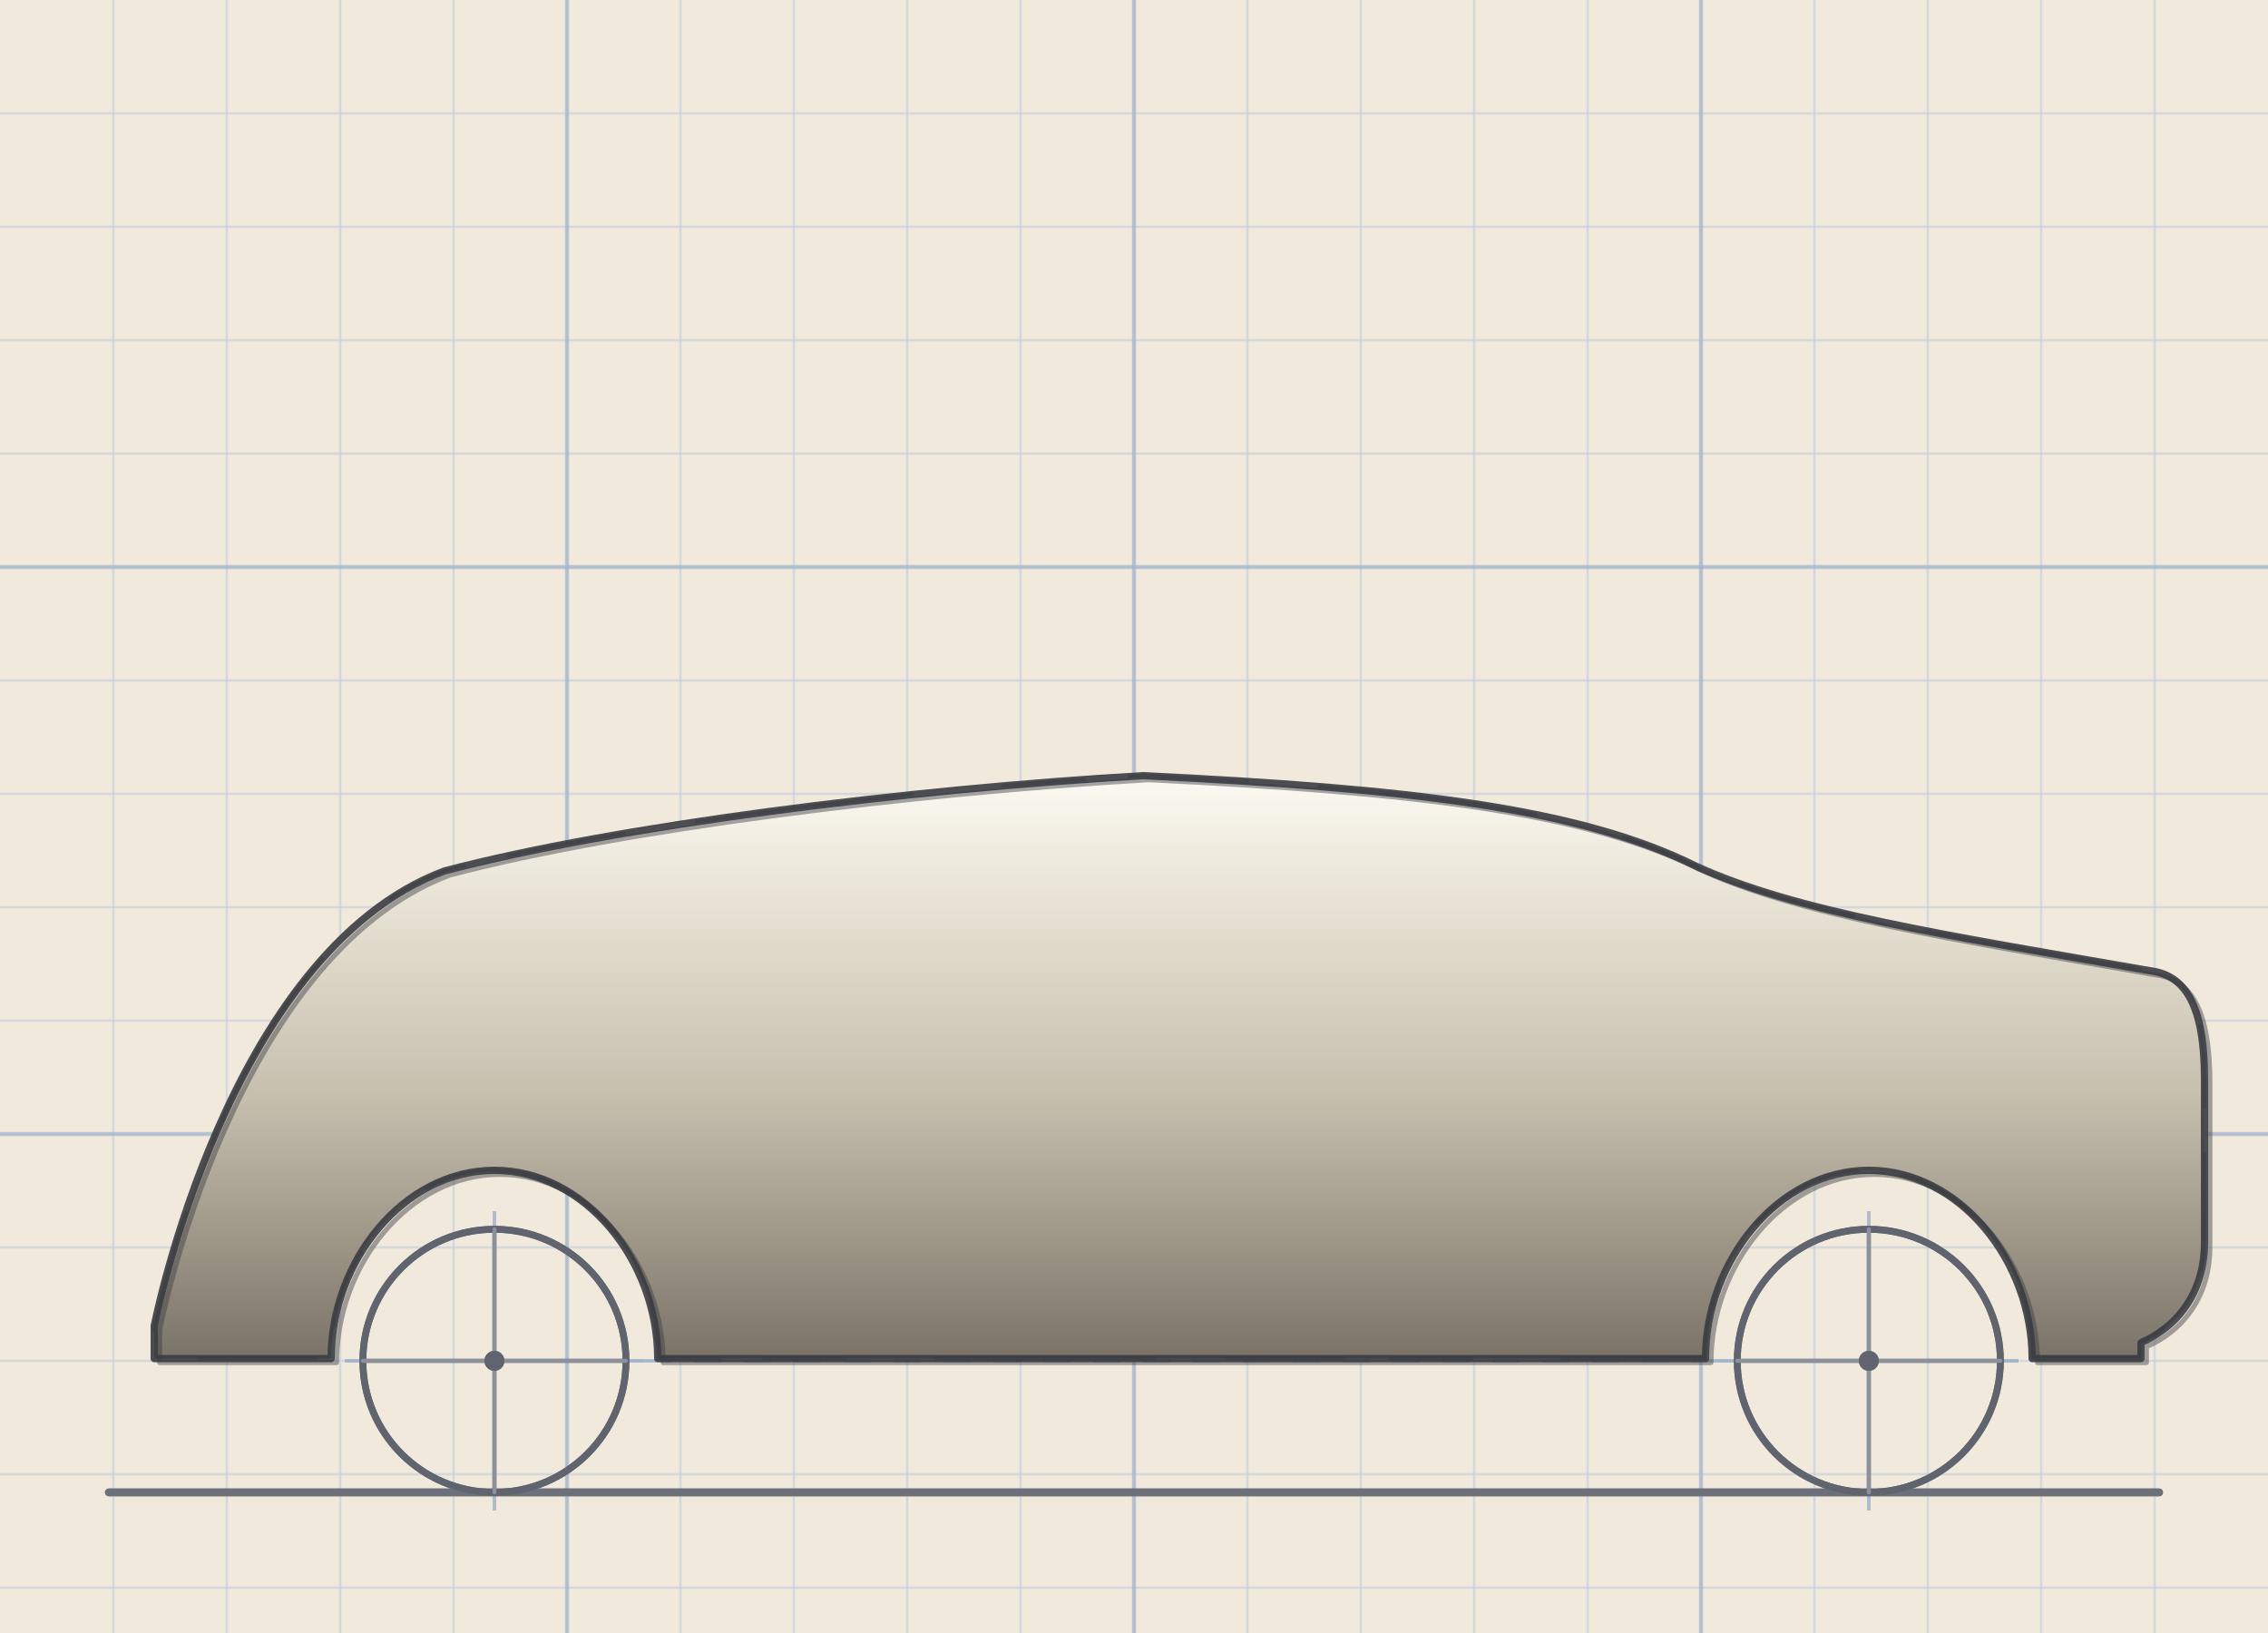
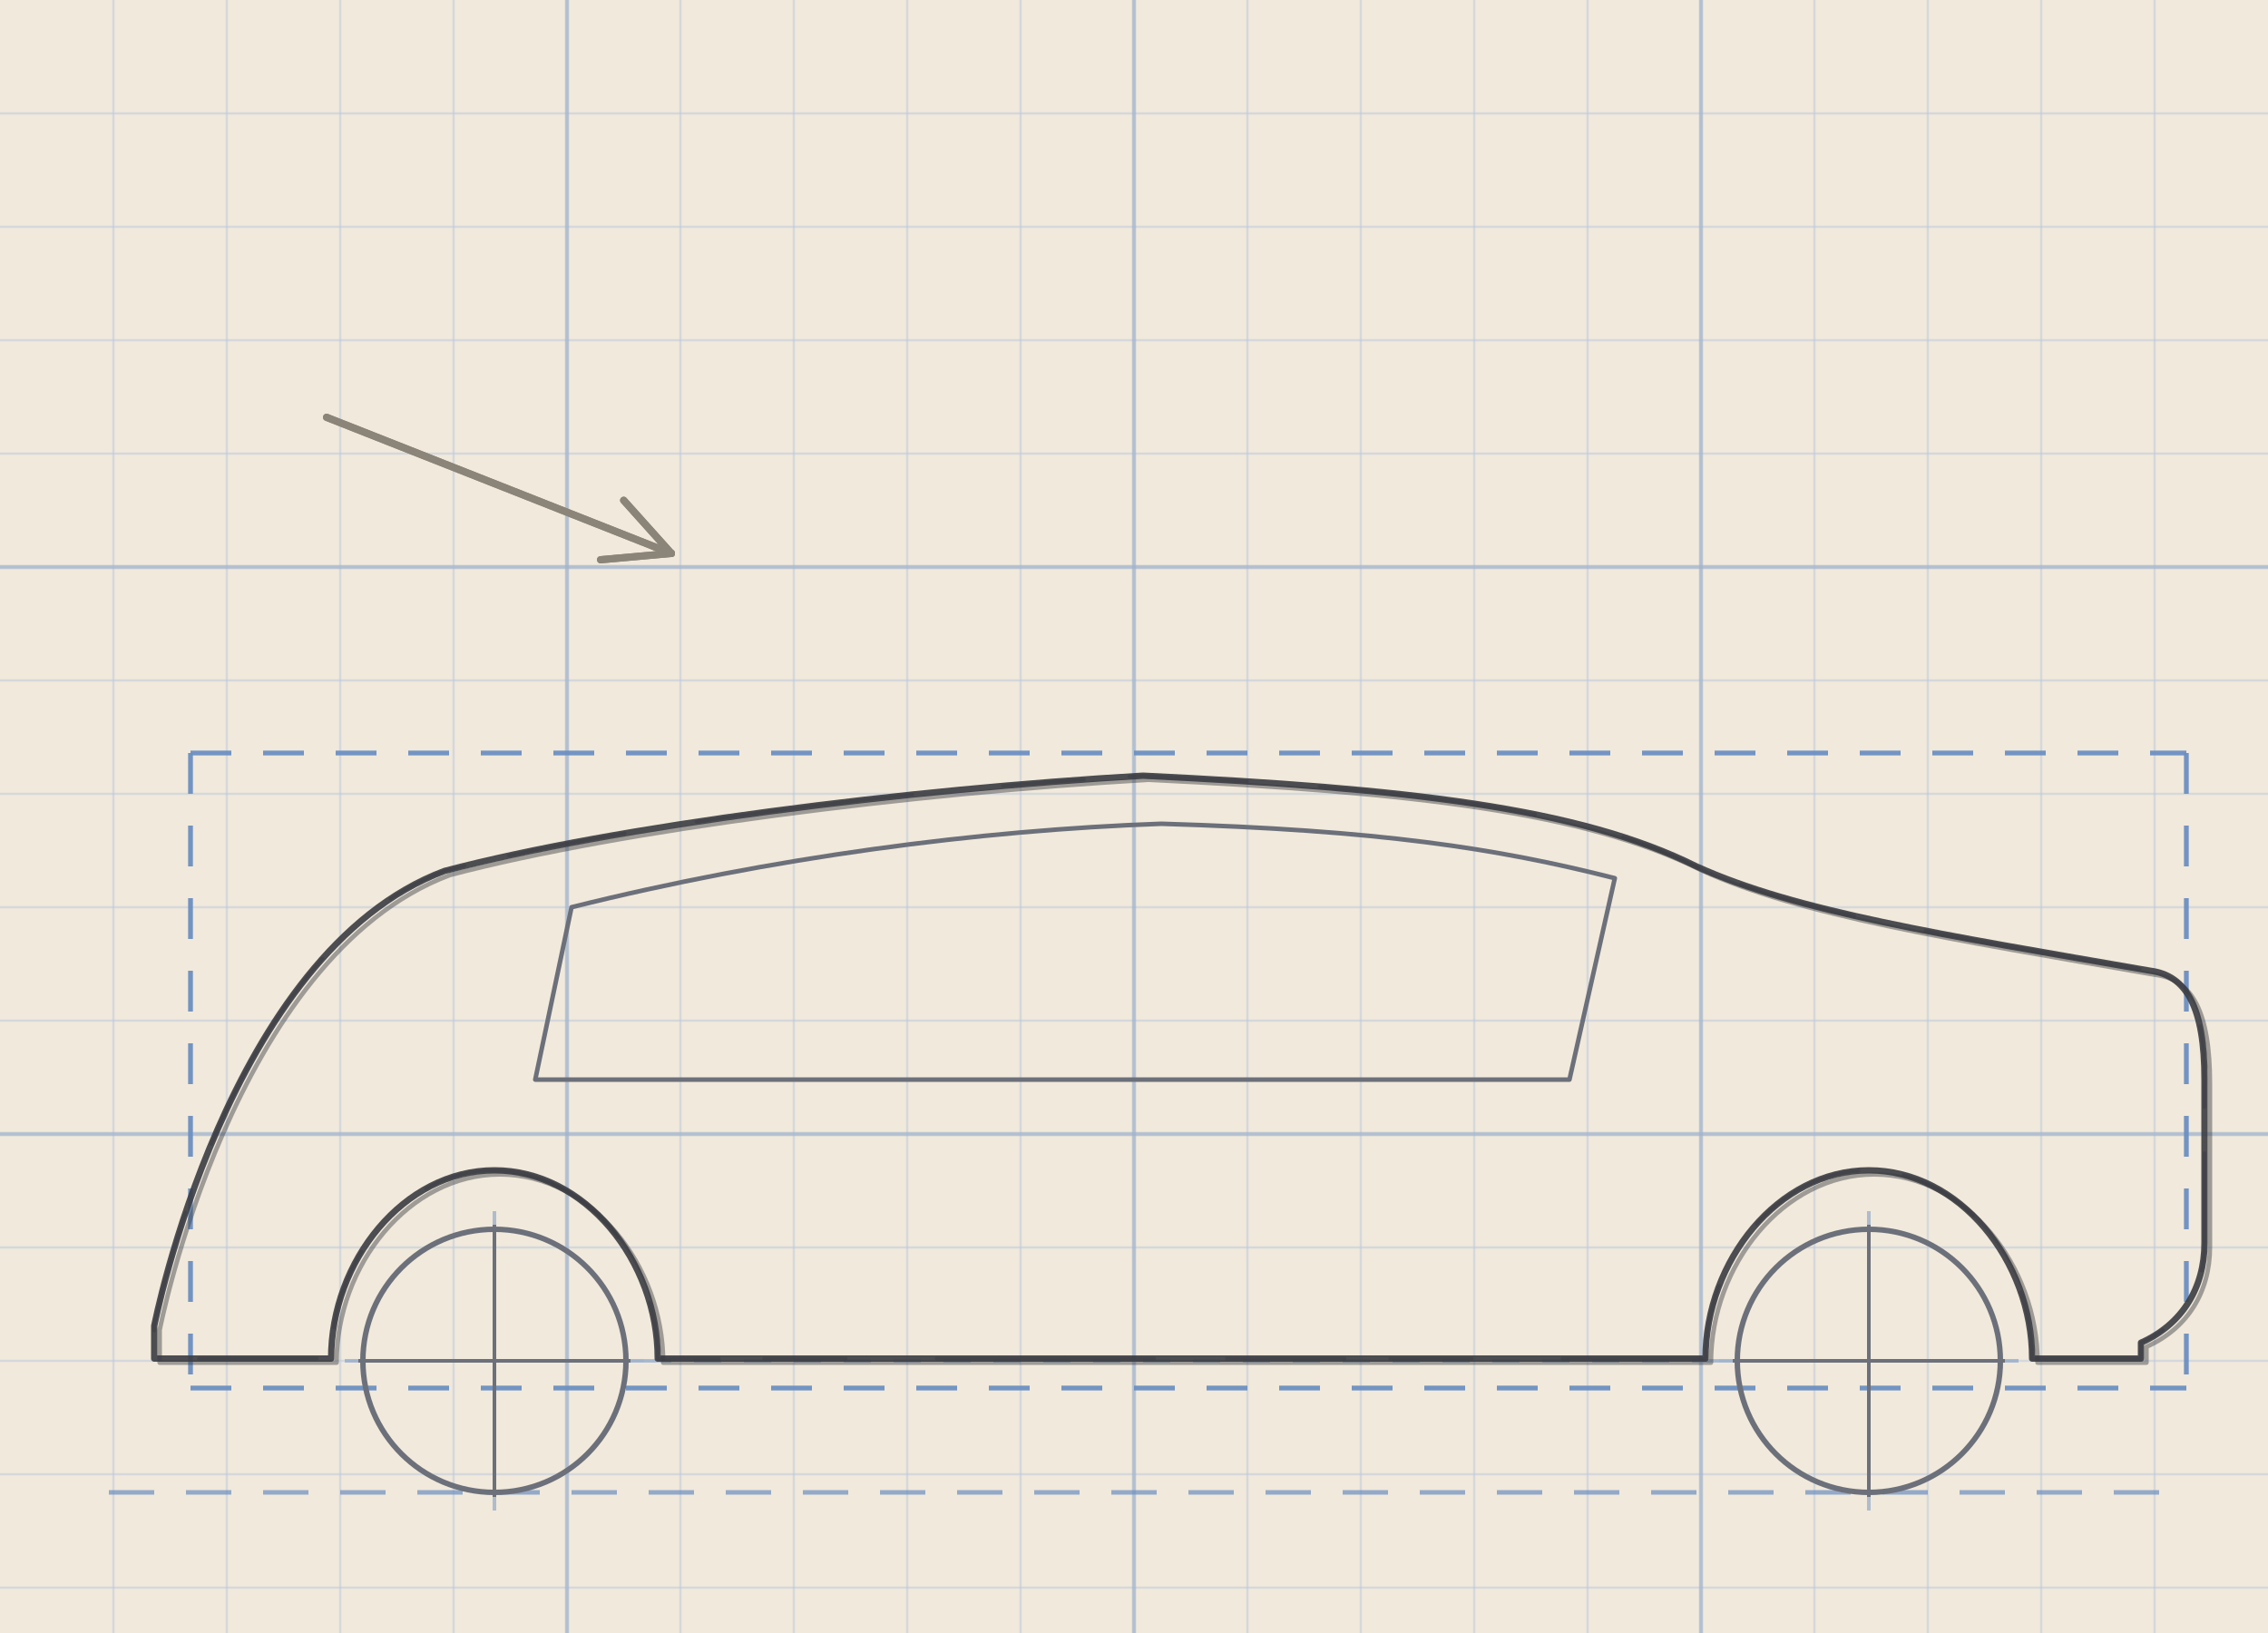
<svg xmlns="http://www.w3.org/2000/svg" viewBox="0 0 500 360" role="img">
  <defs>
    <linearGradient id="gBody" x1="0" y1="0" x2="0" y2="1">
      <stop offset="0%" stop-color="#FBF9F2" />
      <stop offset="22%" stop-color="#E8E2D4" />
      <stop offset="55%" stop-color="#C6BFAE" />
      <stop offset="82%" stop-color="#9A9283" />
      <stop offset="100%" stop-color="#7A7368" />
    </linearGradient>
    <linearGradient id="gGlass" x1="0" y1="0" x2="0" y2="1">
      <stop offset="0%" stop-color="#55585F" />
      <stop offset="100%" stop-color="#7B7F88" />
    </linearGradient>
    <radialGradient id="gTire" cx="0.5" cy="0.5" r="0.5">
      <stop offset="0%" stop-color="#4A4E55" />
      <stop offset="75%" stop-color="#2D3036" />
      <stop offset="100%" stop-color="#202227" />
    </radialGradient>
    <radialGradient id="gRim" cx="0.5" cy="0.5" r="0.5">
      <stop offset="0%" stop-color="#F3F2EC" />
      <stop offset="70%" stop-color="#C6C1B4" />
      <stop offset="100%" stop-color="#A39C8D" />
    </radialGradient>
    <radialGradient id="gGround" cx="0.5" cy="0.5" r="0.5">
      <stop offset="0%" stop-color="#8A8478" stop-opacity="0.34" />
      <stop offset="100%" stop-color="#8A8478" stop-opacity="0" />
    </radialGradient>
    <radialGradient id="gMetal" cx="0.5" cy="0.36" r="0.66">
      <stop offset="0%" stop-color="#FDFCF8" />
      <stop offset="24%" stop-color="#D4CFC2" />
      <stop offset="48%" stop-color="#8B8478" />
      <stop offset="66%" stop-color="#3A3C42" />
      <stop offset="82%" stop-color="#B9B3A6" />
      <stop offset="100%" stop-color="#6E6A61" />
    </radialGradient>
    <radialGradient id="gMatte" cx="0.5" cy="0.42" r="0.62">
      <stop offset="0%" stop-color="#EFEDE6" />
      <stop offset="55%" stop-color="#B9B4A8" />
      <stop offset="100%" stop-color="#7D786E" />
    </radialGradient>
    <radialGradient id="gGlassBall" cx="0.36" cy="0.32" r="0.7">
      <stop offset="0%" stop-color="#FBF9F3" stop-opacity="0.2" />
      <stop offset="55%" stop-color="#7B7F88" stop-opacity="0.1" />
      <stop offset="100%" stop-color="#3A3C42" stop-opacity="0.38" />
    </radialGradient>
    <linearGradient id="gTonePaper" x1="0" y1="0" x2="0" y2="1">
      <stop offset="0%" stop-color="#D6D0C2" />
      <stop offset="100%" stop-color="#BCB5A5" />
    </linearGradient>
    <linearGradient id="gScreen" x1="0" y1="0" x2="0" y2="1">
      <stop offset="0%" stop-color="#41444C" />
      <stop offset="100%" stop-color="#22242A" />
    </linearGradient>
  </defs>
  <rect x="0" y="0" width="500" height="360" fill="#F1E9DB" />
  <line x1="25" y1="0" x2="25" y2="360" stroke="#B9C8DC" stroke-width="0.5" opacity="0.5" />
  <line x1="50" y1="0" x2="50" y2="360" stroke="#B9C8DC" stroke-width="0.5" opacity="0.5" />
  <line x1="75" y1="0" x2="75" y2="360" stroke="#B9C8DC" stroke-width="0.5" opacity="0.5" />
  <line x1="100" y1="0" x2="100" y2="360" stroke="#B9C8DC" stroke-width="0.5" opacity="0.5" />
  <line x1="125" y1="0" x2="125" y2="360" stroke="#B9C8DC" stroke-width="0.5" opacity="0.5" />
  <line x1="150" y1="0" x2="150" y2="360" stroke="#B9C8DC" stroke-width="0.5" opacity="0.5" />
  <line x1="175" y1="0" x2="175" y2="360" stroke="#B9C8DC" stroke-width="0.5" opacity="0.5" />
  <line x1="200" y1="0" x2="200" y2="360" stroke="#B9C8DC" stroke-width="0.5" opacity="0.5" />
  <line x1="225" y1="0" x2="225" y2="360" stroke="#B9C8DC" stroke-width="0.5" opacity="0.5" />
  <line x1="250" y1="0" x2="250" y2="360" stroke="#B9C8DC" stroke-width="0.5" opacity="0.5" />
  <line x1="275" y1="0" x2="275" y2="360" stroke="#B9C8DC" stroke-width="0.5" opacity="0.5" />
  <line x1="300" y1="0" x2="300" y2="360" stroke="#B9C8DC" stroke-width="0.5" opacity="0.5" />
  <line x1="325" y1="0" x2="325" y2="360" stroke="#B9C8DC" stroke-width="0.5" opacity="0.5" />
  <line x1="350" y1="0" x2="350" y2="360" stroke="#B9C8DC" stroke-width="0.5" opacity="0.5" />
  <line x1="375" y1="0" x2="375" y2="360" stroke="#B9C8DC" stroke-width="0.5" opacity="0.5" />
  <line x1="400" y1="0" x2="400" y2="360" stroke="#B9C8DC" stroke-width="0.5" opacity="0.5" />
  <line x1="425" y1="0" x2="425" y2="360" stroke="#B9C8DC" stroke-width="0.5" opacity="0.5" />
  <line x1="450" y1="0" x2="450" y2="360" stroke="#B9C8DC" stroke-width="0.5" opacity="0.5" />
  <line x1="475" y1="0" x2="475" y2="360" stroke="#B9C8DC" stroke-width="0.5" opacity="0.5" />
  <line x1="0" y1="25" x2="500" y2="25" stroke="#B9C8DC" stroke-width="0.5" opacity="0.5" />
  <line x1="0" y1="50" x2="500" y2="50" stroke="#B9C8DC" stroke-width="0.5" opacity="0.5" />
  <line x1="0" y1="75" x2="500" y2="75" stroke="#B9C8DC" stroke-width="0.5" opacity="0.5" />
  <line x1="0" y1="100" x2="500" y2="100" stroke="#B9C8DC" stroke-width="0.5" opacity="0.5" />
  <line x1="0" y1="125" x2="500" y2="125" stroke="#B9C8DC" stroke-width="0.5" opacity="0.5" />
  <line x1="0" y1="150" x2="500" y2="150" stroke="#B9C8DC" stroke-width="0.5" opacity="0.5" />
  <line x1="0" y1="175" x2="500" y2="175" stroke="#B9C8DC" stroke-width="0.5" opacity="0.5" />
  <line x1="0" y1="200" x2="500" y2="200" stroke="#B9C8DC" stroke-width="0.5" opacity="0.5" />
  <line x1="0" y1="225" x2="500" y2="225" stroke="#B9C8DC" stroke-width="0.5" opacity="0.5" />
  <line x1="0" y1="250" x2="500" y2="250" stroke="#B9C8DC" stroke-width="0.5" opacity="0.5" />
  <line x1="0" y1="275" x2="500" y2="275" stroke="#B9C8DC" stroke-width="0.5" opacity="0.5" />
  <line x1="0" y1="300" x2="500" y2="300" stroke="#B9C8DC" stroke-width="0.5" opacity="0.5" />
  <line x1="0" y1="325" x2="500" y2="325" stroke="#B9C8DC" stroke-width="0.5" opacity="0.5" />
  <line x1="0" y1="350" x2="500" y2="350" stroke="#B9C8DC" stroke-width="0.5" opacity="0.5" />
  <line x1="125" y1="0" x2="125" y2="360" stroke="#9FB2CC" stroke-width="0.9" opacity="0.65" />
  <line x1="250" y1="0" x2="250" y2="360" stroke="#9FB2CC" stroke-width="0.9" opacity="0.65" />
  <line x1="375" y1="0" x2="375" y2="360" stroke="#9FB2CC" stroke-width="0.9" opacity="0.65" />
  <line x1="0" y1="125" x2="500" y2="125" stroke="#9FB2CC" stroke-width="0.9" opacity="0.65" />
  <line x1="0" y1="250" x2="500" y2="250" stroke="#9FB2CC" stroke-width="0.9" opacity="0.65" />
  <line x1="24" y1="329" x2="476" y2="329" stroke="#6B8FC2" stroke-width="1.0" stroke-dasharray="10 7" opacity="0.7" />
  <circle cx="109" cy="300" r="29" stroke="#6B8FC2" stroke-width="0.9" fill="none" opacity="0.6" />
  <line x1="76" y1="300" x2="142" y2="300" stroke="#6B8FC2" stroke-width="0.8" opacity="0.5" />
  <line x1="109" y1="267" x2="109" y2="333" stroke="#6B8FC2" stroke-width="0.8" opacity="0.5" />
  <circle cx="412" cy="300" r="29" stroke="#6B8FC2" stroke-width="0.9" fill="none" opacity="0.6" />
  <line x1="379" y1="300" x2="445" y2="300" stroke="#6B8FC2" stroke-width="0.8" opacity="0.5" />
  <line x1="412" y1="267" x2="412" y2="333" stroke="#6B8FC2" stroke-width="0.8" opacity="0.5" />
  <line x1="109" y1="300" x2="412" y2="300" stroke="#6B8FC2" stroke-width="0.8" stroke-dasharray="6 5" opacity="0.45" />
-   <line x1="24" y1="329" x2="476" y2="329" stroke="#6C707A" stroke-width="1.7" stroke-linecap="round" stroke-linejoin="round" />
-   <circle cx="109" cy="300" r="29" stroke="#5F646E" stroke-width="1.5" fill="none" />
-   <line x1="80" y1="300" x2="138" y2="300" stroke="#8B909B" stroke-width="0.9" stroke-linecap="round" stroke-linejoin="round" />
-   <line x1="109" y1="271" x2="109" y2="329" stroke="#8B909B" stroke-width="0.9" stroke-linecap="round" stroke-linejoin="round" />
-   <circle cx="109" cy="300" r="2.2" fill="#5F646E" />
-   <circle cx="412" cy="300" r="29" stroke="#5F646E" stroke-width="1.5" fill="none" />
-   <line x1="383" y1="300" x2="441" y2="300" stroke="#8B909B" stroke-width="0.9" stroke-linecap="round" stroke-linejoin="round" />
-   <line x1="412" y1="271" x2="412" y2="329" stroke="#8B909B" stroke-width="0.9" stroke-linecap="round" stroke-linejoin="round" />
-   <circle cx="412" cy="300" r="2.2" fill="#5F646E" />
-   <line x1="24" y1="329" x2="476" y2="329" stroke="#6C707A" stroke-width="1.7" stroke-linecap="round" stroke-linejoin="round" />
-   <circle cx="109" cy="300" r="29" stroke="#5F646E" stroke-width="1.5" fill="none" />
-   <line x1="80" y1="300" x2="138" y2="300" stroke="#8B909B" stroke-width="0.9" stroke-linecap="round" stroke-linejoin="round" />
-   <line x1="109" y1="271" x2="109" y2="329" stroke="#8B909B" stroke-width="0.9" stroke-linecap="round" stroke-linejoin="round" />
-   <circle cx="109" cy="300" r="2.2" fill="#5F646E" />
-   <circle cx="412" cy="300" r="29" stroke="#5F646E" stroke-width="1.5" fill="none" />
-   <line x1="383" y1="300" x2="441" y2="300" stroke="#8B909B" stroke-width="0.9" stroke-linecap="round" stroke-linejoin="round" />
-   <line x1="412" y1="271" x2="412" y2="329" stroke="#8B909B" stroke-width="0.9" stroke-linecap="round" stroke-linejoin="round" />
-   <circle cx="412" cy="300" r="2.2" fill="#5F646E" />
-   <path d="M34.0 292.3 C34.0 292.3 50.0 210.0 98.0 192.0 C136.0 182.0 200.0 174.0 252.0 171.0 C310.0 173.8 348.0 178.0 374.0 191.0 C396.0 201.0 428.0 206.0 474.0 214.0 C482.0 215.0 486.0 222.0 486.0 238.0 L486.0 274.0 C486.0 284.0 481.0 292.0 472.0 296.0 L472.0 299.5 L448.0 299.5 C448.0 278.0 432.0 258.0 412.0 258.0 C392.0 258.0 376.0 278.0 376.0 299.5 L145.0 299.5 C145.0 278.0 129.0 258.0 109.0 258.0 C89.0 258.0 73.0 278.0 73.0 299.5 L34.0 299.5 Z" fill="url(#gBody)" />
-   <path d="M34.0 292.3 C34.0 292.3 50.0 210.0 98.0 192.0 C136.0 182.0 200.0 174.0 252.0 171.0 C310.0 173.8 348.0 178.0 374.0 191.0 C396.0 201.0 428.0 206.0 474.0 214.0 C482.0 215.0 486.0 222.0 486.0 238.0 L486.0 274.0 C486.0 284.0 481.0 292.0 472.0 296.0 L472.0 299.5 L448.0 299.5 C448.0 278.0 432.0 258.0 412.0 258.0 C392.0 258.0 376.0 278.0 376.0 299.5 L145.0 299.5 C145.0 278.0 129.0 258.0 109.0 258.0 C89.0 258.0 73.0 278.0 73.0 299.5 L34.0 299.5 Z" stroke="#3A3C42" stroke-width="1.6" stroke-linecap="round" stroke-linejoin="round" fill="none" opacity="0.9" />
-   <path d="M34.0 292.3 C34.0 292.3 50.0 210.0 98.0 192.0 C136.0 182.0 200.0 174.0 252.0 171.0 C310.0 173.8 348.0 178.0 374.0 191.0 C396.0 201.0 428.0 206.0 474.0 214.0 C482.0 215.0 486.0 222.0 486.0 238.0 L486.0 274.0 C486.0 284.0 481.0 292.0 472.0 296.0 L472.0 299.5 L448.0 299.5 C448.0 278.0 432.0 258.0 412.0 258.0 C392.0 258.0 376.0 278.0 376.0 299.5 L145.0 299.5 C145.0 278.0 129.0 258.0 109.0 258.0 C89.0 258.0 73.0 278.0 73.0 299.5 L34.0 299.5 Z" stroke="#3A3C42" stroke-width="1.1" stroke-linecap="round" stroke-linejoin="round" fill="none" opacity="0.45" transform="translate(1.2 0.9)" />
+   <line x1="42" y1="166" x2="482" y2="166" stroke="#6B8FC2" stroke-width="1.0" stroke-dasharray="9 7" opacity="0.75" />
+   <line x1="42" y1="306" x2="482" y2="306" stroke="#6B8FC2" stroke-width="1.0" stroke-dasharray="9 7" opacity="0.75" />
+   <line x1="42" y1="166" x2="42" y2="306" stroke="#6B8FC2" stroke-width="1.0" stroke-dasharray="9 7" opacity="0.75" />
+   <line x1="482" y1="166" x2="482" y2="306" stroke="#6B8FC2" stroke-width="1.0" stroke-dasharray="9 7" opacity="0.75" />
+   <line x1="72" y1="92" x2="148" y2="122" stroke="#8B8478" stroke-width="1.6" stroke-linecap="round" stroke-linejoin="round" />
+   <line x1="132.4" y1="123.4" x2="148" y2="122" stroke="#8B8478" stroke-width="1.6" stroke-linecap="round" stroke-linejoin="round" />
+   <line x1="137.5" y1="110.3" x2="148" y2="122" stroke="#8B8478" stroke-width="1.6" stroke-linecap="round" stroke-linejoin="round" />
+   <line x1="42" y1="166" x2="482" y2="166" stroke="#6B8FC2" stroke-width="1.0" stroke-dasharray="9 7" opacity="0.75" />
+   <line x1="42" y1="306" x2="482" y2="306" stroke="#6B8FC2" stroke-width="1.0" stroke-dasharray="9 7" opacity="0.75" />
+   <line x1="42" y1="166" x2="42" y2="306" stroke="#6B8FC2" stroke-width="1.0" stroke-dasharray="9 7" opacity="0.75" />
+   <line x1="482" y1="166" x2="482" y2="306" stroke="#6B8FC2" stroke-width="1.0" stroke-dasharray="9 7" opacity="0.75" />
+   <line x1="72" y1="92" x2="148" y2="122" stroke="#8B8478" stroke-width="1.6" stroke-linecap="round" stroke-linejoin="round" />
+   <line x1="132.4" y1="123.4" x2="148" y2="122" stroke="#8B8478" stroke-width="1.6" stroke-linecap="round" stroke-linejoin="round" />
+   <line x1="137.5" y1="110.3" x2="148" y2="122" stroke="#8B8478" stroke-width="1.6" stroke-linecap="round" stroke-linejoin="round" />
+   <path d="M34.0 292.3 C34.0 292.3 50.0 210.0 98.0 192.0 C136.0 182.0 200.0 174.0 252.0 171.0 C310.0 173.8 348.0 178.0 374.0 191.0 C396.0 201.0 428.0 206.0 474.0 214.0 C482.0 215.0 486.0 222.0 486.0 238.0 L486.0 274.0 C486.0 284.0 481.0 292.0 472.0 296.0 L472.0 299.5 L448.0 299.5 C448.0 278.0 432.0 258.0 412.0 258.0 C392.0 258.0 376.0 278.0 376.0 299.5 L145.0 299.5 C145.0 278.0 129.0 258.0 109.0 258.0 C89.0 258.0 73.0 278.0 73.0 299.5 L34.0 299.5 Z" stroke="#3A3C42" stroke-width="1.4" stroke-linecap="round" stroke-linejoin="round" fill="none" opacity="0.9" />
+   <path d="M34.0 292.3 C34.0 292.3 50.0 210.0 98.0 192.0 C136.0 182.0 200.0 174.0 252.0 171.0 C310.0 173.8 348.0 178.0 374.0 191.0 C396.0 201.0 428.0 206.0 474.0 214.0 C482.0 215.0 486.0 222.0 486.0 238.0 L486.0 274.0 C486.0 284.0 481.0 292.0 472.0 296.0 L472.0 299.5 L448.0 299.5 C448.0 278.0 432.0 258.0 412.0 258.0 C392.0 258.0 376.0 278.0 376.0 299.5 L145.0 299.5 C145.0 278.0 129.0 258.0 109.0 258.0 C89.0 258.0 73.0 278.0 73.0 299.5 L34.0 299.5 Z" stroke="#3A3C42" stroke-width="1" stroke-linecap="round" stroke-linejoin="round" fill="none" opacity="0.45" transform="translate(1.2 0.9)" />
  <path d="M34.0 292.3 C34.0 292.3 50.0 210.0 98.0 192.0 C136.0 182.0 200.0 174.0 252.0 171.0 C310.0 173.8 348.0 178.0 374.0 191.0 C396.0 201.0 428.0 206.0 474.0 214.0 C482.0 215.0 486.0 222.0 486.0 238.0 L486.0 274.0 C486.0 284.0 481.0 292.0 472.0 296.0 L472.0 299.5 L448.0 299.5 C448.0 278.0 432.0 258.0 412.0 258.0 C392.0 258.0 376.0 278.0 376.0 299.5 L145.0 299.5 C145.0 278.0 129.0 258.0 109.0 258.0 C89.0 258.0 73.0 278.0 73.0 299.5 L34.0 299.5 Z" stroke="#3A3C42" stroke-width="0.8" stroke-linecap="round" stroke-linejoin="round" fill="none" stroke-dasharray="26 16 48 20 18 10" opacity="0.5" />
+   <path d="M126.0 200.0 C170.0 189.0 216.0 183.0 256.0 181.6 C304.0 183.0 330.0 187.0 356.0 193.6 L346.0 238.0 L118.0 238.0 Z" stroke="#6C707A" stroke-width="1" stroke-linecap="round" stroke-linejoin="round" fill="none" />
+   <circle cx="109" cy="300" r="29" stroke="#6C707A" stroke-width="1.2" fill="none" />
+   <line x1="79" y1="300" x2="139" y2="300" stroke="#6C707A" stroke-width="0.8" />
+   <line x1="109" y1="270" x2="109" y2="330" stroke="#6C707A" stroke-width="0.8" />
+   <circle cx="412" cy="300" r="29" stroke="#6C707A" stroke-width="1.2" fill="none" />
+   <line x1="382" y1="300" x2="442" y2="300" stroke="#6C707A" stroke-width="0.8" />
+   <line x1="412" y1="270" x2="412" y2="330" stroke="#6C707A" stroke-width="0.8" />
</svg>
